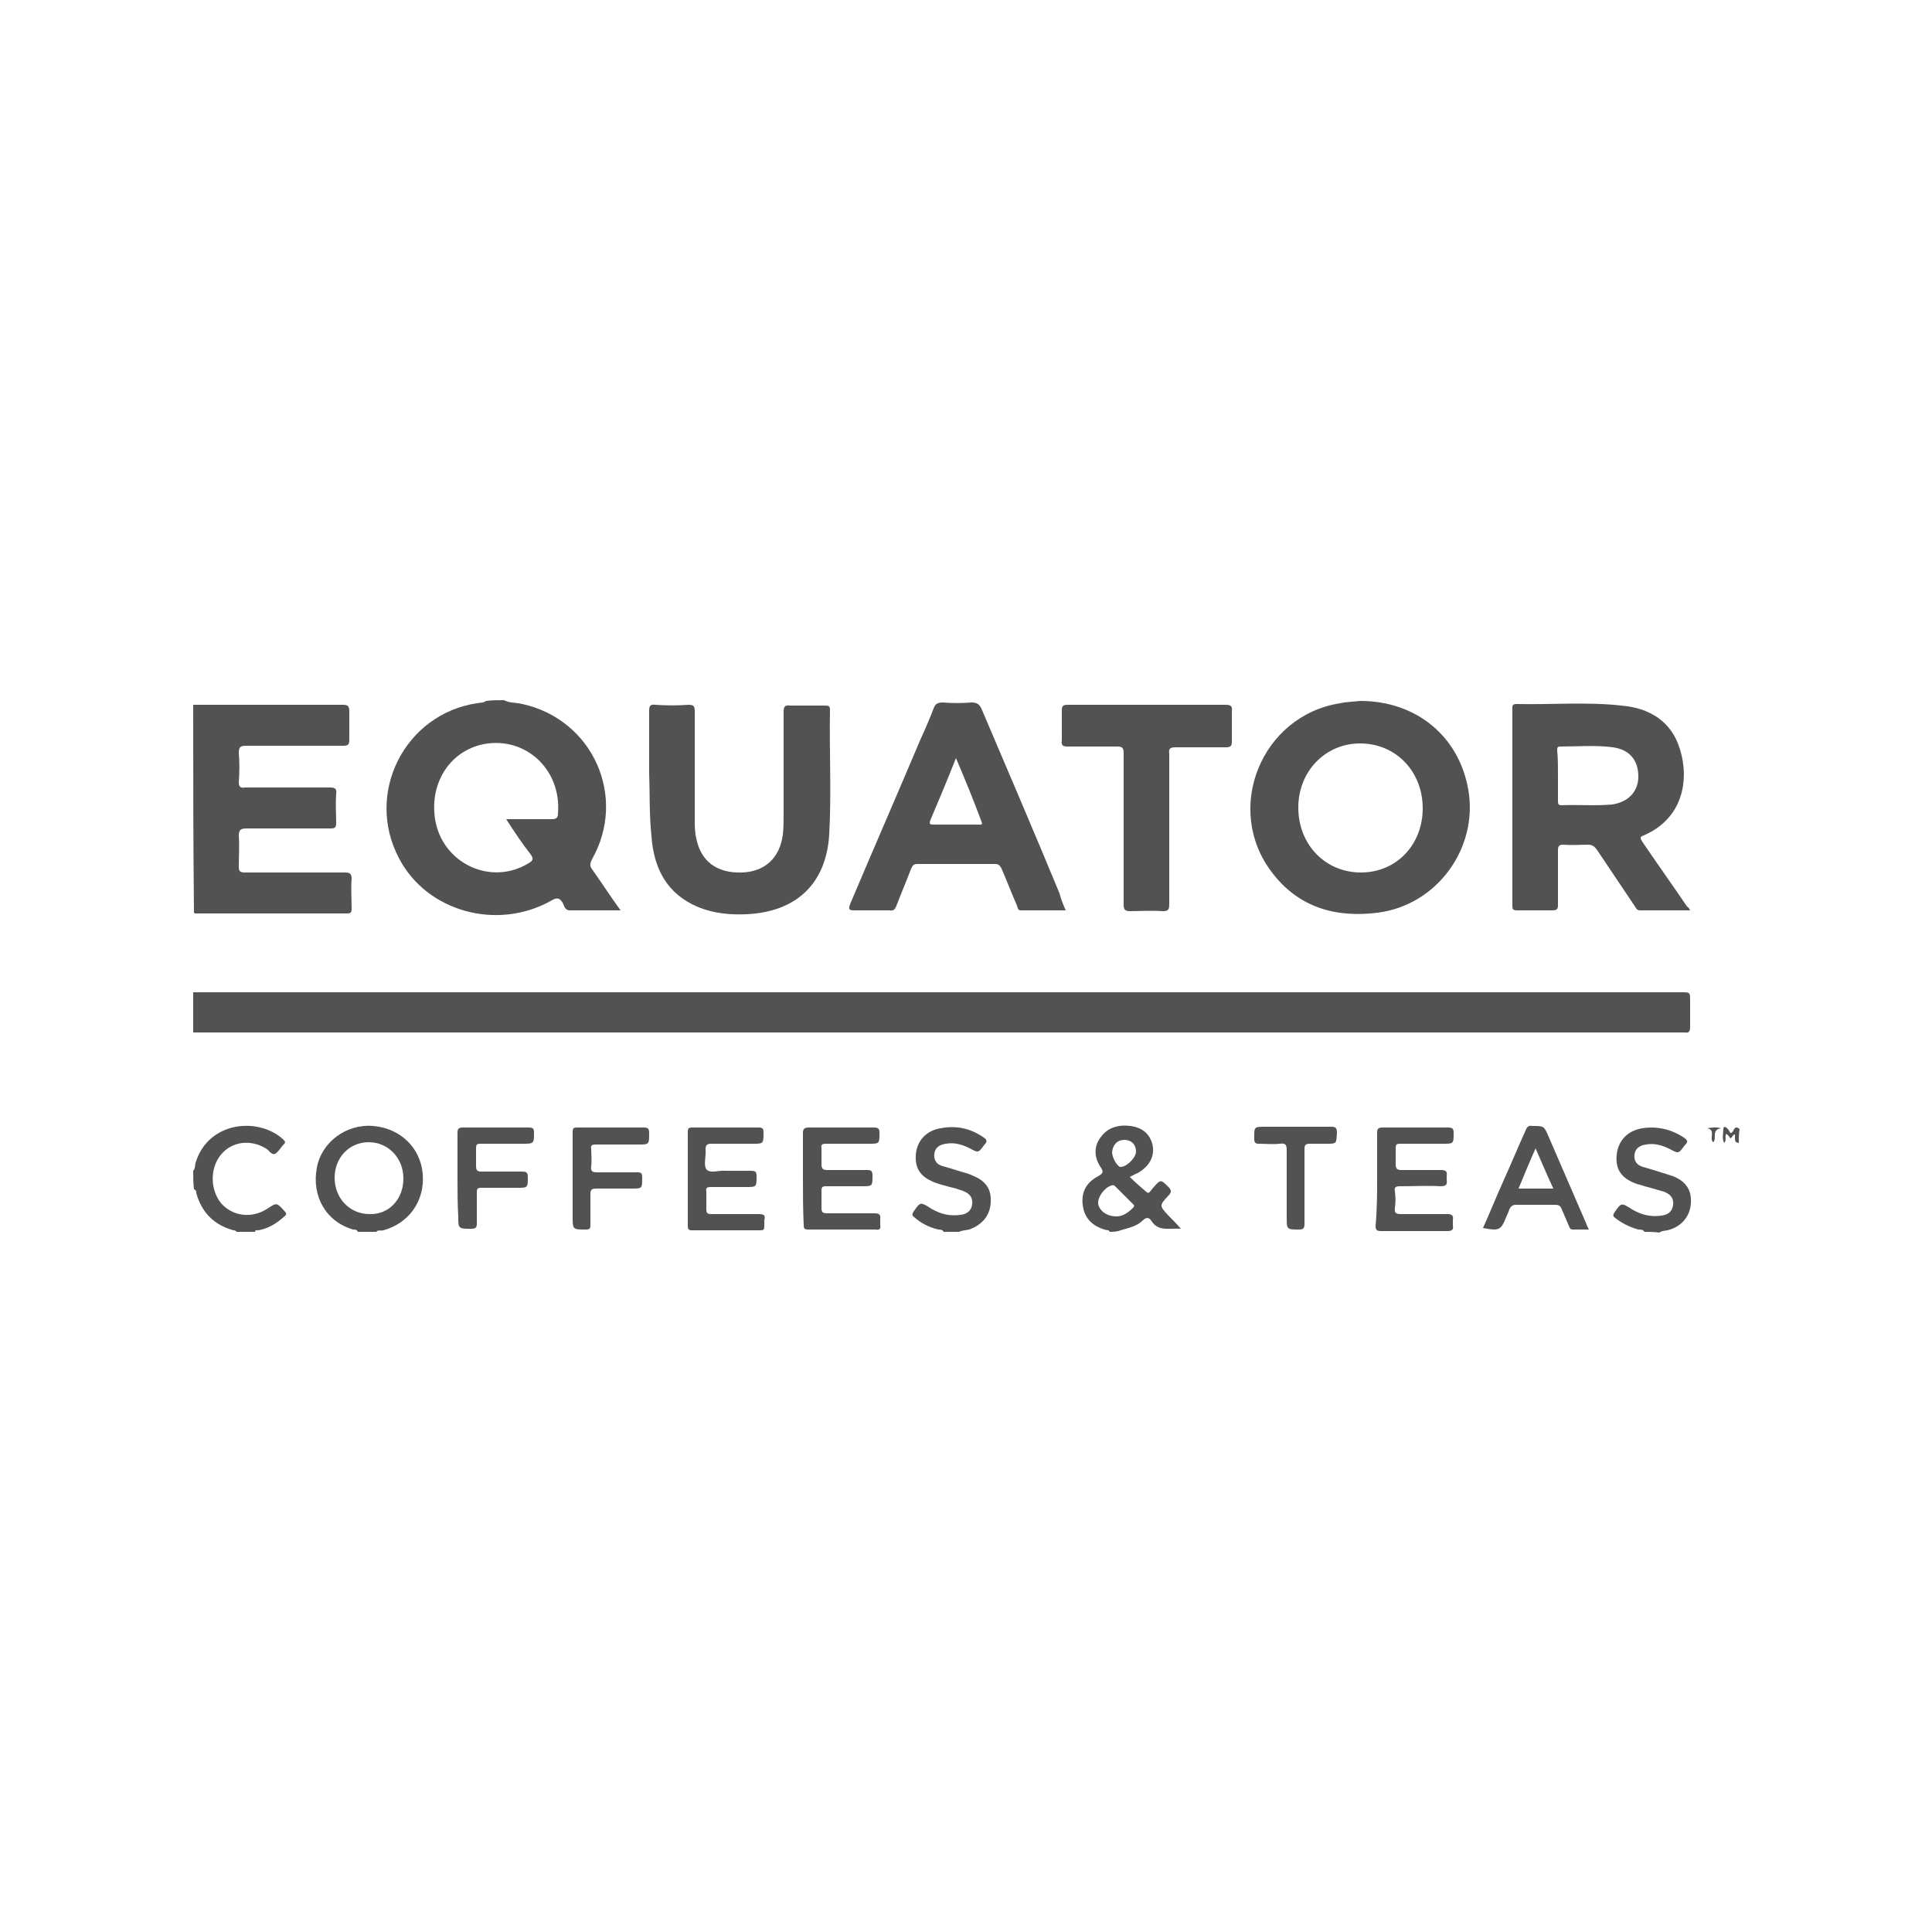
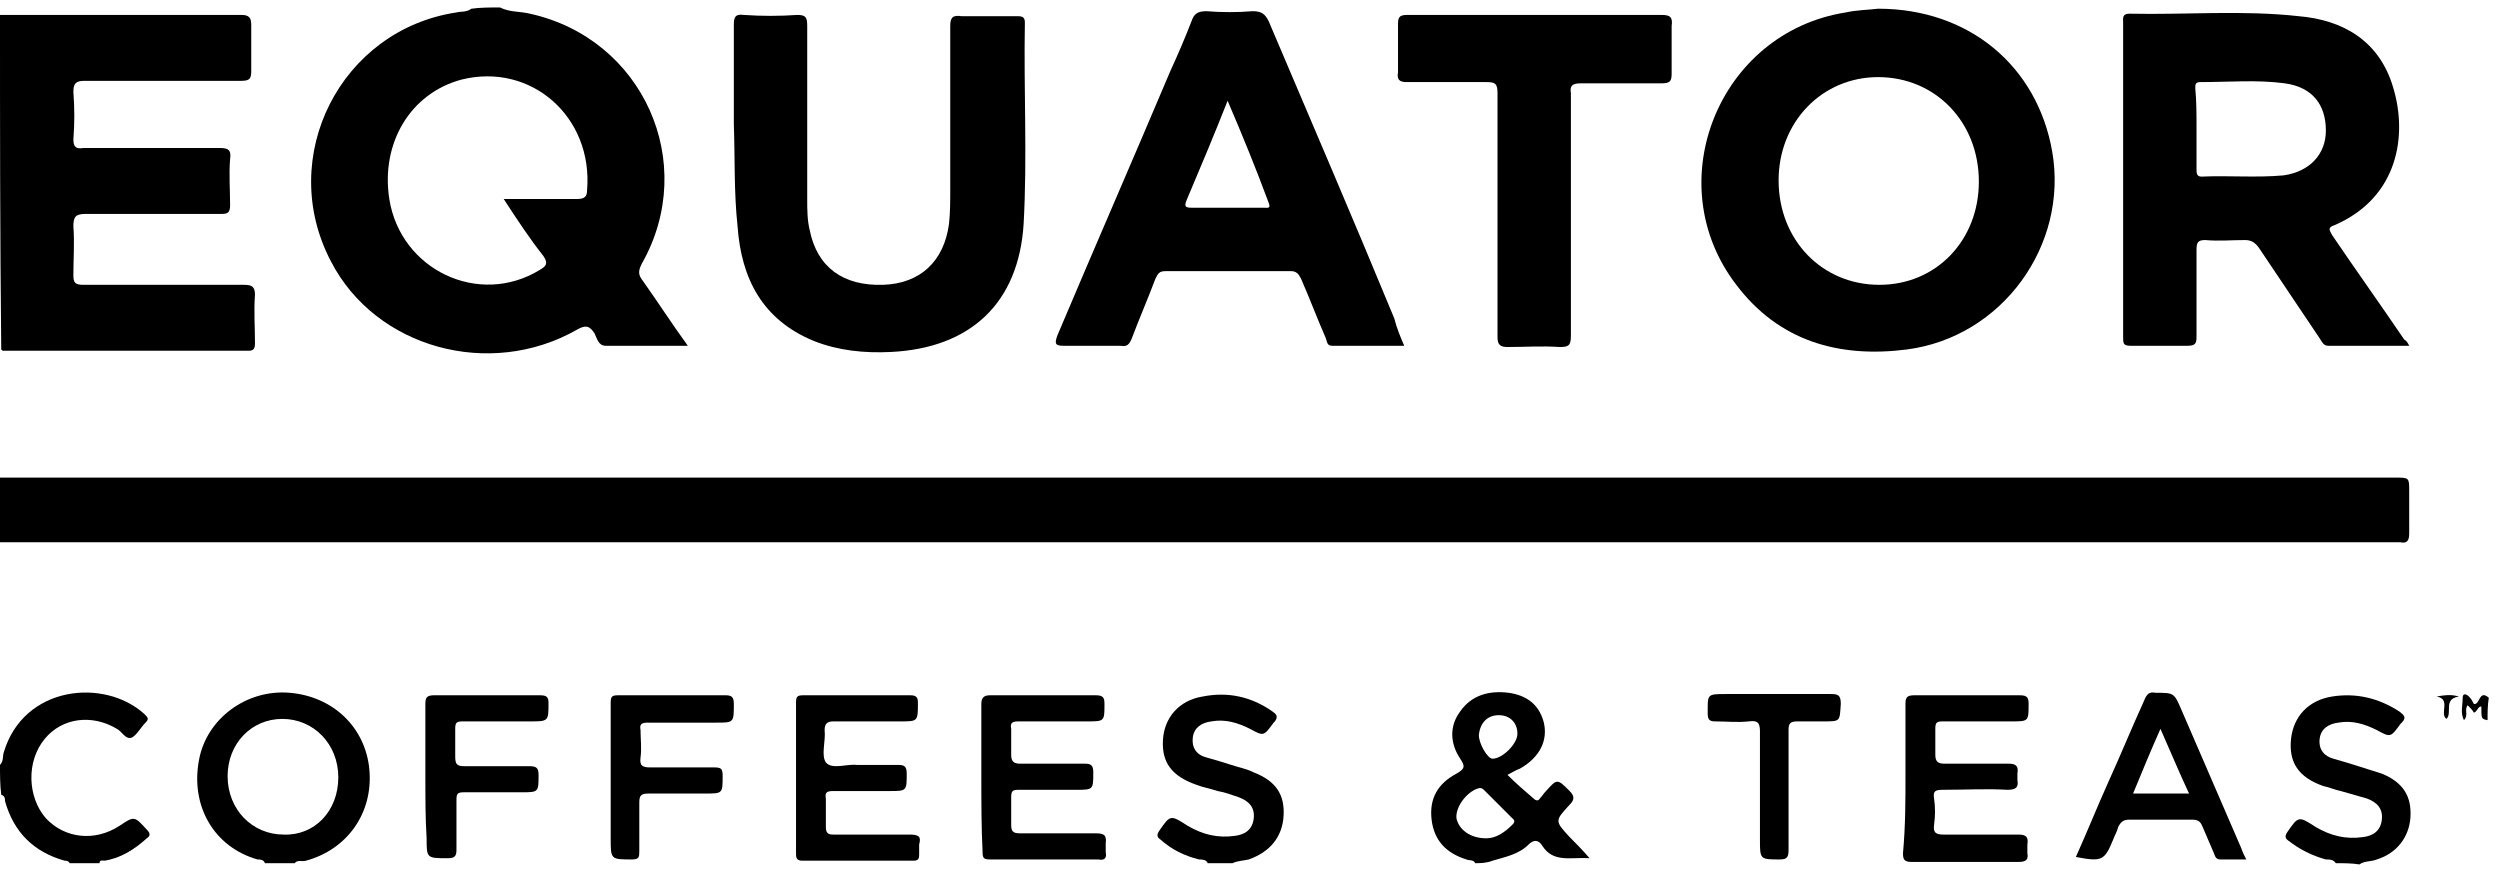
- <svg xmlns="http://www.w3.org/2000/svg" version="1.1" id="Layer_1" x="0px" y="0px" viewBox="0 0 250 250" style="enable-background:new 0 0 250 250;" xml:space="preserve">
-   <style type="text/css">
- 	.st0{fill:#525252;}
- </style>
-   <g id="_x39_qX0Qc.tif">
-     <g>
-       <path class="st0" d="M25,128.4c0.3,0,0.7,0,1,0c63.9,0,127.8,0,191.6,0c1.1,0,1.1,0,1.1,1.1s0,2.3,0,3.4c0,0.6-0.2,0.8-0.7,0.7    c-0.1,0-0.3,0-0.4,0c-63.9,0-127.8,0-191.6,0c-0.3,0-0.7,0-1,0C25,132,25,130.2,25,128.4z" />
-       <path class="st0" d="M65.2,90.6c0.8,0.4,1.6,0.3,2.4,0.5c9.1,2,13.6,12,9,20.1c-0.3,0.6-0.3,0.9,0.1,1.4c1.2,1.7,2.3,3.4,3.6,5.2    c-2.3,0-4.5,0-6.6,0c-0.6,0-0.7-0.6-0.9-1c-0.4-0.6-0.7-0.7-1.4-0.3c-7,4-16.2,1.5-19.8-5.5c-4.4-8.4,0.8-18.6,10.1-20    c0.4-0.1,0.8,0,1.2-0.3C63.6,90.6,64.4,90.6,65.2,90.6z M65.5,106c2,0,4,0,5.9,0c0.6,0,0.8-0.2,0.8-0.7c0.5-5.9-4.5-10.3-10.1-8.9    c-4.1,1.1-6.5,5.1-5.8,9.6c0.9,5.7,7.2,8.7,12.1,5.7c0.5-0.3,0.7-0.5,0.3-1.1C67.6,109.2,66.6,107.7,65.5,106z" />
-       <path class="st0" d="M25,91.2c3.9,0,7.7,0,11.6,0c2.6,0,5.2,0,7.8,0c0.6,0,0.8,0.2,0.8,0.8c0,1.2,0,2.5,0,3.7    c0,0.6-0.1,0.8-0.8,0.8c-4.2,0-8.4,0-12.6,0c-0.7,0-0.9,0.2-0.9,0.9c0.1,1.3,0.1,2.5,0,3.8c0,0.6,0.2,0.8,0.8,0.7    c3.7,0,7.3,0,11,0c0.7,0,0.9,0.2,0.8,0.9c-0.1,1.2,0,2.5,0,3.7c0,0.6-0.2,0.7-0.7,0.7c-3.6,0-7.3,0-10.9,0c-0.8,0-1,0.2-1,1    c0.1,1.3,0,2.6,0,3.9c0,0.6,0.1,0.8,0.8,0.8c4.3,0,8.6,0,12.9,0c0.6,0,0.9,0.1,0.9,0.8c-0.1,1.3,0,2.6,0,3.9    c0,0.4-0.1,0.6-0.5,0.6c-6.6,0-13.1,0-19.7,0c-0.1,0-0.1,0-0.2-0.1C25,108.9,25,100,25,91.2z" />
-       <path class="st0" d="M46.3,159.4c-0.1-0.3-0.4-0.3-0.6-0.3c-3.5-1-5.4-4.3-4.7-8c0.6-3.3,3.8-5.7,7.3-5.4s6.1,2.8,6.4,6.2    c0.3,3.5-1.8,6.4-5.1,7.3c-0.3,0.1-0.7-0.1-0.9,0.2C47.8,159.4,47.1,159.4,46.3,159.4z M52.2,152.5c0-2.7-2-4.7-4.5-4.7    s-4.4,2-4.4,4.6c0,2.7,2,4.7,4.5,4.7C50.3,157.2,52.2,155.2,52.2,152.5z" />
-       <path class="st0" d="M143.6,159.4c-0.1-0.3-0.5-0.2-0.7-0.3c-1.6-0.5-2.6-1.5-2.8-3.2s0.5-2.9,2-3.7c0.7-0.4,0.7-0.6,0.3-1.2    c-0.8-1.2-0.9-2.6,0-3.8c0.9-1.3,2.3-1.7,3.9-1.5c1.4,0.2,2.4,0.9,2.8,2.3c0.4,1.5-0.3,2.9-1.9,3.8c-0.3,0.1-0.6,0.3-1,0.5    c0.7,0.7,1.4,1.3,2.1,1.9c0.2,0.2,0.4,0.2,0.5,0c0.2-0.2,0.3-0.4,0.5-0.6c0.9-1,0.9-1,1.9,0c0.4,0.4,0.4,0.7,0,1.1    c-1.2,1.3-1.2,1.3,0,2.6c0.5,0.5,1,1,1.6,1.7c-1.5-0.1-2.9,0.4-3.8-1c-0.3-0.5-0.7-0.5-1.1-0.1c-0.8,0.8-1.9,1-2.9,1.3    C144.5,159.4,144,159.4,143.6,159.4z M144.5,157.4c0.8,0,1.5-0.5,2.1-1.1c0.3-0.3,0.1-0.4-0.1-0.6c-0.7-0.7-1.4-1.4-2.1-2.1    c-0.2-0.2-0.3-0.3-0.6-0.2c-0.9,0.3-1.8,1.5-1.7,2.4C142.3,156.7,143.2,157.4,144.5,157.4z M147,149c0-0.9-0.6-1.5-1.5-1.5    s-1.5,0.6-1.6,1.6c0,0.7,0.7,1.9,1.1,1.9C145.8,151,147,149.8,147,149z" />
-       <path class="st0" d="M122.1,159.4c-0.1-0.3-0.5-0.3-0.7-0.3c-1.2-0.3-2.2-0.8-3.1-1.6c-0.3-0.2-0.3-0.4-0.1-0.7    c0.9-1.3,0.9-1.3,2.3-0.4c1.2,0.7,2.4,1,3.8,0.8c0.8-0.1,1.4-0.5,1.5-1.4s-0.4-1.4-1.2-1.7c-0.6-0.2-1.1-0.4-1.7-0.5    c-0.6-0.2-1.2-0.3-1.7-0.5c-2-0.7-2.8-1.8-2.7-3.6c0.1-1.8,1.3-3.2,3.2-3.5c2-0.4,3.9,0,5.6,1.2c0.3,0.2,0.5,0.4,0.2,0.8l-0.1,0.1    c-0.8,1.1-0.8,1.1-1.9,0.5c-1-0.5-2-0.8-3.1-0.6c-0.8,0.1-1.4,0.5-1.5,1.3s0.3,1.4,1.1,1.6c0.7,0.2,1.4,0.4,2,0.6    c0.6,0.2,1.2,0.3,1.8,0.6c1.8,0.7,2.5,1.8,2.4,3.5s-1.1,2.9-2.8,3.5c-0.4,0.1-0.9,0.1-1.3,0.3    C123.3,159.4,122.7,159.4,122.1,159.4z" />
-       <path class="st0" d="M212.8,159.4c-0.2-0.3-0.5-0.3-0.8-0.3c-1.1-0.3-2.1-0.8-3-1.5c-0.3-0.2-0.3-0.4-0.1-0.7    c0.9-1.3,0.9-1.3,2.3-0.4c1.2,0.7,2.4,1,3.8,0.8c0.8-0.1,1.4-0.5,1.5-1.4s-0.4-1.4-1.2-1.7c-0.7-0.2-1.4-0.4-2.1-0.6    c-0.5-0.1-0.9-0.3-1.4-0.4c-2-0.7-2.8-1.9-2.6-3.8c0.2-1.8,1.4-3.1,3.3-3.4c1.9-0.3,3.7,0.1,5.4,1.2c0.4,0.3,0.6,0.5,0.2,0.9    c0,0,0,0-0.1,0.1c-0.8,1.1-0.8,1.1-1.9,0.5c-1-0.5-2-0.8-3.1-0.6c-0.8,0.1-1.4,0.5-1.5,1.3c-0.1,0.9,0.4,1.4,1.1,1.6    c0.7,0.2,1.4,0.4,2,0.6c0.6,0.2,1.3,0.4,1.9,0.6c1.7,0.7,2.4,1.8,2.3,3.5c-0.1,1.6-1.1,2.9-2.7,3.4c-0.5,0.2-1,0.1-1.4,0.4    C214.1,159.4,213.4,159.4,212.8,159.4z" />
-       <path class="st0" d="M25,151.5c0.3-0.3,0.2-0.7,0.3-1c1.6-5.4,8.1-6,11.3-3.1c0.3,0.3,0.4,0.4,0.1,0.7c-0.4,0.4-0.7,1-1.1,1.2    c-0.5,0.2-0.8-0.5-1.2-0.7c-2-1.2-4.4-0.9-5.8,0.8c-1.5,1.8-1.4,4.7,0.1,6.4c1.5,1.6,3.9,1.9,5.9,0.6c1.2-0.8,1.2-0.8,2.2,0.3    c0.3,0.3,0.3,0.5,0,0.7c-1,0.9-2.1,1.6-3.4,1.8c-0.1,0-0.4-0.1-0.4,0.2c-0.8,0-1.6,0-2.4,0c-0.1-0.2-0.3-0.2-0.4-0.2    c-2.5-0.7-4.1-2.3-4.8-4.8c0-0.2,0-0.4-0.3-0.5C25,153.1,25,152.3,25,151.5z" />
-       <path class="st0" d="M225,147.9c-0.5-0.1-0.5-0.1-0.5-1.1c-0.3,0-0.3,0.4-0.6,0.5c-0.1-0.2-0.3-0.4-0.5-0.6    c-0.3,0.4,0.1,0.8-0.3,1.2c-0.3-0.6-0.1-1.2-0.1-1.8c0-0.4,0.3-0.3,0.5-0.1s0.3,0.4,0.4,0.6c0.5,0.1,0.4-1.2,1.2-0.5    C225,146.7,225,147.3,225,147.9z" />
-       <path class="st0" d="M176,90.7c7.3,0,12.8,4.6,14,11.5c1.3,7.5-4,14.9-11.7,15.9c-5.5,0.7-10.3-0.7-13.7-5.2    c-6.3-8.2-1.4-20.3,8.8-21.9C174.3,90.8,175.2,90.8,176,90.7z M184.1,104.6c0-4.8-3.5-8.4-8.1-8.4c-4.5,0-8,3.6-8,8.3    c0,4.8,3.5,8.4,8.1,8.4C180.7,112.9,184.1,109.3,184.1,104.6z" />
-       <path class="st0" d="M218.7,117.8c-2.3,0-4.4,0-6.5,0c-0.4,0-0.5-0.3-0.7-0.6c-1.6-2.4-3.3-4.9-4.9-7.3c-0.3-0.4-0.6-0.6-1.1-0.6    c-1.1,0-2.1,0.1-3.2,0c-0.6,0-0.7,0.2-0.7,0.8c0,2.3,0,4.7,0,7c0,0.5-0.1,0.7-0.7,0.7c-1.5,0-3,0-4.6,0c-0.6,0-0.6-0.2-0.6-0.7    c0-8.4,0-16.9,0-25.3c0-0.3-0.1-0.7,0.5-0.7c4.5,0.1,9.1-0.3,13.6,0.2c3.6,0.3,6.5,2,7.6,5.7c1.2,3.9,0.4,8.9-4.7,11.1    c-0.6,0.2-0.4,0.4-0.2,0.8c1.9,2.8,3.9,5.6,5.8,8.4C218.5,117.4,218.6,117.6,218.7,117.8z M201.6,100.3c0,1.1,0,2.2,0,3.3    c0,0.3,0,0.6,0.4,0.6c2.2-0.1,4.4,0.1,6.6-0.1c2.1-0.3,3.4-1.7,3.4-3.6c0-2.1-1.1-3.5-3.3-3.8s-4.5-0.1-6.8-0.1    c-0.4,0-0.4,0.2-0.4,0.5C201.6,98.1,201.6,99.2,201.6,100.3z" />
-       <path class="st0" d="M84,100c0-2.7,0-5.3,0-8c0-0.6,0.1-0.9,0.8-0.8c1.4,0.1,2.9,0.1,4.3,0c0.7,0,0.8,0.2,0.8,0.9    c0,4.6,0,9.3,0,13.9c0,0.8,0,1.7,0.2,2.5c0.6,3,2.7,4.5,5.9,4.4c3-0.1,4.9-1.9,5.3-4.9c0.1-0.9,0.1-1.9,0.1-2.8    c0-4.4,0-8.8,0-13.1c0-0.7,0.2-0.9,0.9-0.8c1.5,0,2.9,0,4.4,0c0.4,0,0.7,0,0.7,0.5c-0.1,5.4,0.2,10.8-0.1,16.2    c-0.4,6.4-4.3,10-10.7,10.3c-2.1,0.1-4.2-0.1-6.2-0.9c-4.1-1.7-5.8-5-6.1-9.2C84,105.4,84.1,102.7,84,100    C84.1,100,84.1,100,84,100z" />
-       <path class="st0" d="M137.9,117.8c-2,0-3.9,0-5.8,0c-0.4,0-0.4-0.3-0.5-0.6c-0.7-1.6-1.3-3.2-2-4.8c-0.2-0.4-0.4-0.6-0.8-0.6    c-3.4,0-6.8,0-10.1,0c-0.5,0-0.6,0.2-0.8,0.6c-0.6,1.6-1.3,3.2-1.9,4.8c-0.2,0.5-0.4,0.7-0.9,0.6c-1.5,0-3,0-4.6,0    c-0.7,0-0.7-0.2-0.5-0.8c3-7.1,6.1-14.2,9.1-21.3c0.6-1.3,1.2-2.7,1.7-4c0.2-0.6,0.5-0.8,1.2-0.8c1.2,0.1,2.5,0.1,3.7,0    c0.7,0,1,0.2,1.3,0.8c3.4,8,6.8,15.9,10.1,23.9C137.3,116.4,137.6,117.1,137.9,117.8z M123.7,98.1c-1.1,2.8-2.2,5.4-3.3,8    c-0.2,0.5-0.1,0.6,0.4,0.6c1.9,0,3.9,0,5.8,0c0.3,0,0.6,0.1,0.4-0.4C126,103.6,124.9,100.9,123.7,98.1z" />
-       <path class="st0" d="M148.4,91.2c3.4,0,6.8,0,10.2,0c0.7,0,0.9,0.2,0.8,0.9c0,1.3,0,2.5,0,3.8c0,0.6-0.1,0.8-0.8,0.8    c-2.2,0-4.4,0-6.5,0c-0.7,0-0.9,0.2-0.8,0.8c0,6.5,0,13,0,19.5c0,0.8-0.2,0.9-0.9,0.9c-1.4-0.1-2.8,0-4.2,0    c-0.6,0-0.8-0.2-0.8-0.8c0-6.5,0-13.1,0-19.6c0-0.8-0.2-0.9-0.9-0.9c-2.1,0-4.3,0-6.4,0c-0.6,0-0.8-0.2-0.7-0.8c0-1.3,0-2.6,0-3.9    c0-0.6,0.2-0.7,0.8-0.7C141.6,91.2,145,91.2,148.4,91.2z" />
-       <path class="st0" d="M178.2,152.4c0-1.9,0-3.9,0-5.8c0-0.5,0.1-0.7,0.7-0.7c2.8,0,5.7,0,8.5,0c0.6,0,0.7,0.2,0.7,0.7    c0,1.4,0,1.4-1.4,1.4c-1.8,0-3.7,0-5.5,0c-0.5,0-0.6,0.1-0.6,0.6c0,0.7,0,1.4,0,2.1c0,0.5,0.2,0.7,0.7,0.7c1.7,0,3.5,0,5.2,0    c0.6,0,0.8,0.2,0.7,0.8c0,0.2,0,0.3,0,0.5c0.1,0.6-0.1,0.8-0.8,0.8c-1.7-0.1-3.4,0-5.2,0c-0.6,0-0.8,0.1-0.7,0.7    c0.1,0.7,0.1,1.4,0,2.1c-0.1,0.7,0.2,0.8,0.8,0.8c2,0,4,0,6,0c0.6,0,0.8,0.2,0.7,0.8c0,0.2,0,0.5,0,0.7c0.1,0.5-0.1,0.7-0.7,0.7    c-2.9,0-5.7,0-8.6,0c-0.6,0-0.7-0.2-0.7-0.7C178.2,156.4,178.2,154.4,178.2,152.4z" />
-       <path class="st0" d="M89,152.4c0-2,0-3.9,0-5.9c0-0.5,0.1-0.6,0.6-0.6c2.9,0,5.7,0,8.6,0c0.5,0,0.6,0.2,0.6,0.6    c0,1.5,0,1.5-1.4,1.5c-1.8,0-3.6,0-5.4,0c-0.5,0-0.7,0.2-0.7,0.7c0.1,0.9-0.3,2,0.1,2.6c0.5,0.6,1.7,0.1,2.5,0.2    c1.1,0,2.2,0,3.3,0c0.5,0,0.7,0.1,0.7,0.7c0,1.4,0,1.4-1.4,1.4c-1.5,0-3,0-4.5,0c-0.5,0-0.7,0.1-0.6,0.6c0,0.8,0,1.5,0,2.3    c0,0.5,0.2,0.6,0.6,0.6c2,0,4.1,0,6.1,0c0.7,0,1,0.1,0.8,0.8c0,0.3,0,0.5,0,0.8c0,0.4-0.1,0.5-0.5,0.5c-3,0-6,0-8.9,0    c-0.5,0-0.5-0.3-0.5-0.6C89,156.5,89,154.5,89,152.4z" />
-       <path class="st0" d="M103.9,152.5c0-2,0-4,0-5.9c0-0.5,0.2-0.7,0.7-0.7c2.8,0,5.7,0,8.5,0c0.6,0,0.7,0.2,0.7,0.7    c0,1.4,0,1.4-1.4,1.4c-1.8,0-3.7,0-5.5,0c-0.5,0-0.7,0.1-0.6,0.6c0,0.7,0,1.4,0,2.1c0,0.5,0.2,0.7,0.7,0.7c1.7,0,3.5,0,5.2,0    c0.5,0,0.7,0.1,0.7,0.7c0,1.4,0,1.4-1.4,1.4c-1.5,0-3.1,0-4.6,0c-0.5,0-0.6,0.1-0.6,0.6c0,0.7,0,1.5,0,2.2c0,0.5,0.1,0.7,0.7,0.7    c2,0,4.1,0,6.1,0c0.6,0,0.9,0.1,0.8,0.8c0,0.2,0,0.5,0,0.7c0.1,0.5-0.1,0.7-0.6,0.6c-2.9,0-5.8,0-8.7,0c-0.5,0-0.6-0.1-0.6-0.6    C103.9,156.5,103.9,154.5,103.9,152.5z" />
-       <path class="st0" d="M205.6,159.1c-0.8,0-1.4,0-2.1,0c-0.3,0-0.4-0.2-0.5-0.5c-0.3-0.7-0.6-1.4-0.9-2.1c-0.2-0.5-0.4-0.6-0.9-0.6    c-1.7,0-3.3,0-5,0c-0.5,0-0.7,0.2-0.9,0.6c-0.1,0.4-0.3,0.7-0.4,1c-0.7,1.7-0.9,1.8-3,1.4c0.9-2,1.7-4,2.6-6    c1-2.2,1.9-4.4,2.9-6.6c0.2-0.5,0.4-0.7,0.9-0.6c1.5,0,1.5,0,2.1,1.4c1.6,3.7,3.2,7.4,4.8,11.1    C205.3,158.5,205.4,158.7,205.6,159.1z M198.7,148.6c-0.8,1.8-1.5,3.5-2.2,5.2c1.5,0,3,0,4.5,0    C200.2,152.1,199.5,150.4,198.7,148.6z" />
-       <path class="st0" d="M59.2,152.5c0-2,0-4,0-5.9c0-0.5,0.1-0.7,0.7-0.7c2.8,0,5.7,0,8.5,0c0.5,0,0.7,0.1,0.7,0.6    c0,1.5,0,1.5-1.5,1.5c-1.8,0-3.6,0-5.4,0c-0.5,0-0.6,0.1-0.6,0.6c0,0.7,0,1.5,0,2.2c0,0.6,0.1,0.8,0.7,0.8c1.7,0,3.4,0,5.2,0    c0.6,0,0.8,0.1,0.8,0.7c0,1.4,0,1.4-1.4,1.4c-1.5,0-3.1,0-4.6,0c-0.5,0-0.6,0.1-0.6,0.6c0,1.3,0,2.7,0,4c0,0.5-0.1,0.7-0.7,0.7    c-1.7,0-1.7,0-1.7-1.6C59.2,155.8,59.2,154.2,59.2,152.5z" />
-       <path class="st0" d="M74.1,152.5c0-2,0-4,0-6c0-0.5,0.1-0.6,0.6-0.6c2.9,0,5.7,0,8.6,0c0.5,0,0.7,0.1,0.7,0.7c0,1.5,0,1.5-1.4,1.5    c-1.8,0-3.7,0-5.5,0c-0.5,0-0.7,0.1-0.6,0.6c0,0.7,0.1,1.5,0,2.2s0.2,0.8,0.8,0.8c1.7,0,3.4,0,5.1,0c0.6,0,0.7,0.1,0.7,0.7    c0,1.4,0,1.4-1.4,1.4c-1.5,0-3,0-4.5,0c-0.6,0-0.8,0.1-0.8,0.7c0,1.3,0,2.6,0,3.9c0,0.5,0,0.7-0.6,0.7c-1.7,0-1.7,0-1.7-1.7    C74.1,155.8,74.1,154.2,74.1,152.5z" />
-       <path class="st0" d="M168.8,153.5c0,1.6,0,3.2,0,4.8c0,0.6-0.1,0.8-0.7,0.8c-1.6,0-1.6,0-1.6-1.6c0-2.9,0-5.8,0-8.7    c0-0.7-0.2-0.9-0.9-0.8c-0.9,0.1-1.8,0-2.7,0c-0.4,0-0.6-0.1-0.6-0.6c0-1.6-0.1-1.6,1.5-1.6c2.8,0,5.6,0,8.4,0    c0.6,0,0.8,0.1,0.8,0.8c-0.1,1.4,0,1.4-1.4,1.4c-0.7,0-1.4,0-2.1,0c-0.6,0-0.7,0.2-0.7,0.7C168.8,150.3,168.8,151.9,168.8,153.5z" />
-       <path class="st0" d="M220.9,146c0.6-0.1,1.1-0.2,1.8,0c-1.3,0.2-0.5,1.3-1,1.8C221.1,147.4,222.1,146.2,220.9,146z" />
-     </g>
-   </g>
+ <svg xmlns="http://www.w3.org/2000/svg" viewBox="0 0 201 70" version="1.1">
+   <path d="M0,38.4 C0.3,38.4 0.7,38.4 1,38.4 C64.9,38.4 128.8,38.4 192.6,38.4 C193.7,38.4 193.7,38.4 193.7,39.5 C193.7,40.6 193.7,41.8 193.7,42.9 C193.7,43.5 193.5,43.7 193,43.6 C192.9,43.6 192.7,43.6 192.6,43.6 C128.7,43.6 64.8,43.6 1,43.6 C0.7,43.6 0.3,43.6 0,43.6 C0,42 0,40.2 0,38.4 Z" id="Path" />
+   <path d="M40.2,0.6 C41,1 41.8,0.9 42.6,1.1 C51.7,3.1 56.2,13.1 51.6,21.2 C51.3,21.8 51.3,22.1 51.7,22.6 C52.9,24.3 54,26 55.3,27.8 C53,27.8 50.8,27.8 48.7,27.8 C48.1,27.8 48,27.2 47.8,26.8 C47.4,26.2 47.1,26.1 46.4,26.5 C39.4,30.5 30.2,28 26.6,21 C22.2,12.6 27.4,2.4 36.7,1 C37.1,0.9 37.5,1 37.9,0.7 C38.6,0.6 39.4,0.6 40.2,0.6 Z M40.5,16 C42.5,16 44.5,16 46.4,16 C47,16 47.2,15.8 47.2,15.3 C47.7,9.4 42.7,5 37.1,6.4 C33,7.5 30.6,11.5 31.3,16 C32.2,21.7 38.5,24.7 43.4,21.7 C43.9,21.4 44.1,21.2 43.7,20.6 C42.6,19.2 41.6,17.7 40.5,16 Z" id="Shape" />
+   <path d="M0,1.2 C3.9,1.2 7.7,1.2 11.6,1.2 C14.2,1.2 16.8,1.2 19.4,1.2 C20,1.2 20.2,1.4 20.2,2 C20.2,3.2 20.2,4.5 20.2,5.7 C20.2,6.3 20.1,6.5 19.4,6.5 C15.2,6.5 11,6.5 6.8,6.5 C6.1,6.5 5.9,6.7 5.9,7.4 C6,8.7 6,9.9 5.9,11.2 C5.9,11.8 6.1,12 6.7,11.9 C10.4,11.9 14,11.9 17.7,11.9 C18.4,11.9 18.6,12.1 18.5,12.8 C18.4,14 18.5,15.3 18.5,16.5 C18.5,17.1 18.3,17.2 17.8,17.2 C14.2,17.2 10.5,17.2 6.9,17.2 C6.1,17.2 5.9,17.4 5.9,18.2 C6,19.5 5.9,20.8 5.9,22.1 C5.9,22.7 6,22.9 6.7,22.9 C11,22.9 15.3,22.9 19.6,22.9 C20.2,22.9 20.5,23 20.5,23.7 C20.4,25 20.5,26.3 20.5,27.6 C20.5,28 20.4,28.2 20,28.2 C13.4,28.2 6.9,28.2 0.3,28.2 C0.2,28.2 0.2,28.2 0.1,28.1 C0,18.9 0,10 0,1.2 Z" id="Path" />
+   <path d="M21.3,69.4 C21.2,69.1 20.9,69.1 20.7,69.1 C17.2,68.1 15.3,64.8 16,61.1 C16.6,57.8 19.8,55.4 23.3,55.7 C26.8,56 29.4,58.5 29.7,61.9 C30,65.4 27.9,68.3 24.6,69.2 C24.3,69.3 23.9,69.1 23.7,69.4 C22.8,69.4 22.1,69.4 21.3,69.4 Z M27.2,62.5 C27.2,59.8 25.2,57.8 22.7,57.8 C20.2,57.8 18.3,59.8 18.3,62.4 C18.3,65.1 20.3,67.1 22.8,67.1 C25.3,67.2 27.2,65.2 27.2,62.5 Z" id="Shape" />
+   <path d="M118.6,69.4 C118.5,69.1 118.1,69.2 117.9,69.1 C116.3,68.6 115.3,67.6 115.1,65.9 C114.9,64.2 115.6,63 117.1,62.2 C117.8,61.8 117.8,61.6 117.4,61 C116.6,59.8 116.5,58.4 117.4,57.2 C118.3,55.9 119.7,55.5 121.3,55.7 C122.7,55.9 123.7,56.6 124.1,58 C124.5,59.5 123.8,60.9 122.2,61.8 C121.9,61.9 121.6,62.1 121.2,62.3 C121.9,63 122.6,63.6 123.3,64.2 C123.5,64.4 123.7,64.4 123.8,64.2 C124,64 124.1,63.8 124.3,63.6 C125.2,62.6 125.2,62.6 126.2,63.6 C126.6,64 126.6,64.3 126.2,64.7 C125,66 125,66 126.2,67.3 C126.7,67.8 127.2,68.3 127.8,69 C126.3,68.9 124.9,69.4 124,68 C123.7,67.5 123.3,67.5 122.9,67.9 C122.1,68.7 121,68.9 120,69.2 C119.5,69.4 119,69.4 118.6,69.4 Z M119.5,67.4 C120.3,67.4 121,66.9 121.6,66.3 C121.9,66 121.7,65.9 121.5,65.7 C120.8,65 120.1,64.3 119.4,63.6 C119.2,63.4 119.1,63.3 118.8,63.4 C117.9,63.7 117,64.9 117.1,65.8 C117.3,66.7 118.2,67.4 119.5,67.4 Z M122,59 C122,58.1 121.4,57.5 120.5,57.5 C119.6,57.5 119,58.1 118.9,59.1 C118.9,59.8 119.6,61 120,61 C120.8,61 122,59.8 122,59 Z" id="Shape" />
+   <path d="M97.1,69.4 C97,69.1 96.6,69.1 96.4,69.1 C95.2,68.8 94.2,68.3 93.3,67.5 C93,67.3 93,67.1 93.2,66.8 C94.1,65.5 94.1,65.5 95.5,66.4 C96.7,67.1 97.9,67.4 99.3,67.2 C100.1,67.1 100.7,66.7 100.8,65.8 C100.9,64.9 100.4,64.4 99.6,64.1 C99,63.9 98.5,63.7 97.9,63.6 C97.3,63.4 96.7,63.3 96.2,63.1 C94.2,62.4 93.4,61.3 93.5,59.5 C93.6,57.7 94.8,56.3 96.7,56 C98.7,55.6 100.6,56 102.3,57.2 C102.6,57.4 102.8,57.6 102.5,58 L102.4,58.1 C101.6,59.2 101.6,59.2 100.5,58.6 C99.5,58.1 98.5,57.8 97.4,58 C96.6,58.1 96,58.5 95.9,59.3 C95.8,60.1 96.2,60.7 97,60.9 C97.7,61.1 98.4,61.3 99,61.5 C99.6,61.7 100.2,61.8 100.8,62.1 C102.6,62.8 103.3,63.9 103.2,65.6 C103.1,67.3 102.1,68.5 100.4,69.1 C100,69.2 99.5,69.2 99.1,69.4 C98.3,69.4 97.7,69.4 97.1,69.4 Z" id="Path" />
+   <path d="M187.8,69.4 C187.6,69.1 187.3,69.1 187,69.1 C185.9,68.8 184.9,68.3 184,67.6 C183.7,67.4 183.7,67.2 183.9,66.9 C184.8,65.6 184.8,65.6 186.2,66.5 C187.4,67.2 188.6,67.5 190,67.3 C190.8,67.2 191.4,66.8 191.5,65.9 C191.6,65 191.1,64.5 190.3,64.2 C189.6,64 188.9,63.8 188.2,63.6 C187.7,63.5 187.3,63.3 186.8,63.2 C184.8,62.5 184,61.3 184.2,59.4 C184.4,57.6 185.6,56.3 187.5,56 C189.4,55.7 191.2,56.1 192.9,57.2 C193.3,57.5 193.5,57.7 193.1,58.1 C193.1,58.1 193.1,58.1 193,58.2 C192.2,59.3 192.2,59.3 191.1,58.7 C190.1,58.2 189.1,57.9 188,58.1 C187.2,58.2 186.6,58.6 186.5,59.4 C186.4,60.3 186.9,60.8 187.6,61 C188.3,61.2 189,61.4 189.6,61.6 C190.2,61.8 190.9,62 191.5,62.2 C193.2,62.9 193.9,64 193.8,65.7 C193.7,67.3 192.7,68.6 191.1,69.1 C190.6,69.3 190.1,69.2 189.7,69.5 C189.1,69.4 188.4,69.4 187.8,69.4 Z" id="Path" />
+   <path d="M0,61.5 C0.3,61.2 0.2,60.8 0.3,60.5 C1.9,55.1 8.4,54.5 11.6,57.4 C11.9,57.7 12,57.8 11.7,58.1 C11.3,58.5 11,59.1 10.6,59.3 C10.1,59.5 9.8,58.8 9.4,58.6 C7.4,57.4 5,57.7 3.6,59.4 C2.1,61.2 2.2,64.1 3.7,65.8 C5.2,67.4 7.6,67.7 9.6,66.4 C10.8,65.6 10.8,65.6 11.8,66.7 C12.1,67 12.1,67.2 11.8,67.4 C10.8,68.3 9.7,69 8.4,69.2 C8.3,69.2 8,69.1 8,69.4 C7.2,69.4 6.4,69.4 5.6,69.4 C5.5,69.2 5.3,69.2 5.2,69.2 C2.7,68.5 1.1,66.9 0.4,64.4 C0.4,64.2 0.4,64 0.1,63.9 C0,63.1 0,62.3 0,61.5 Z" id="Path" />
+   <path d="M200,57.9 C199.5,57.8 199.5,57.8 199.5,56.8 C199.2,56.8 199.2,57.2 198.9,57.3 C198.8,57.1 198.6,56.9 198.4,56.7 C198.1,57.1 198.5,57.5 198.1,57.9 C197.8,57.3 198,56.7 198,56.1 C198,55.7 198.3,55.8 198.5,56 C198.7,56.2 198.8,56.4 198.9,56.6 C199.4,56.7 199.3,55.4 200.1,56.1 C200,56.7 200,57.3 200,57.9 Z" id="Path" />
+   <path d="M151,0.7 C158.3,0.7 163.8,5.3 165,12.2 C166.3,19.7 161,27.1 153.3,28.1 C147.8,28.8 143,27.4 139.6,22.9 C133.3,14.7 138.2,2.6 148.4,1 C149.3,0.8 150.2,0.8 151,0.7 Z M159.1,14.6 C159.1,9.8 155.6,6.2 151,6.2 C146.5,6.2 143,9.8 143,14.5 C143,19.3 146.5,22.9 151.1,22.9 C155.7,22.9 159.1,19.3 159.1,14.6 Z" id="Shape" />
+   <path d="M193.7,27.8 C191.4,27.8 189.3,27.8 187.2,27.8 C186.8,27.8 186.7,27.5 186.5,27.2 C184.9,24.8 183.2,22.3 181.6,19.9 C181.3,19.5 181,19.3 180.5,19.3 C179.4,19.3 178.4,19.4 177.3,19.3 C176.7,19.3 176.6,19.5 176.6,20.1 C176.6,22.4 176.6,24.8 176.6,27.1 C176.6,27.6 176.5,27.8 175.9,27.8 C174.4,27.8 172.9,27.8 171.3,27.8 C170.7,27.8 170.7,27.6 170.7,27.1 C170.7,18.7 170.7,10.2 170.7,1.8 C170.7,1.5 170.6,1.1 171.2,1.1 C175.7,1.2 180.3,0.8 184.8,1.3 C188.4,1.6 191.3,3.3 192.4,7 C193.6,10.9 192.8,15.9 187.7,18.1 C187.1,18.3 187.3,18.5 187.5,18.9 C189.4,21.7 191.4,24.5 193.3,27.3 C193.5,27.4 193.6,27.6 193.7,27.8 Z M176.6,10.3 C176.6,11.4 176.6,12.5 176.6,13.6 C176.6,13.9 176.6,14.2 177,14.2 C179.2,14.1 181.4,14.3 183.6,14.1 C185.7,13.8 187,12.4 187,10.5 C187,8.4 185.9,7 183.7,6.7 C181.5,6.4 179.2,6.6 176.9,6.6 C176.5,6.6 176.5,6.8 176.5,7.1 C176.6,8.1 176.6,9.2 176.6,10.3 Z" id="Shape" />
+   <path d="M59,10 C59,7.3 59,4.7 59,2 C59,1.4 59.1,1.1 59.8,1.2 C61.2,1.3 62.7,1.3 64.1,1.2 C64.8,1.2 64.9,1.4 64.9,2.1 C64.9,6.7 64.9,11.4 64.9,16 C64.9,16.8 64.9,17.7 65.1,18.5 C65.7,21.5 67.8,23 71,22.9 C74,22.8 75.9,21 76.3,18 C76.4,17.1 76.4,16.1 76.4,15.2 C76.4,10.8 76.4,6.4 76.4,2.1 C76.4,1.4 76.6,1.2 77.3,1.3 C78.8,1.3 80.2,1.3 81.7,1.3 C82.1,1.3 82.4,1.3 82.4,1.8 C82.3,7.2 82.6,12.6 82.3,18 C81.9,24.4 78,28 71.6,28.3 C69.5,28.4 67.4,28.2 65.4,27.4 C61.3,25.7 59.6,22.4 59.3,18.2 C59,15.4 59.1,12.7 59,10 C59.1,10 59.1,10 59,10 Z" id="Path" />
+   <path d="M112.9,27.8 C110.9,27.8 109,27.8 107.1,27.8 C106.7,27.8 106.7,27.5 106.6,27.2 C105.9,25.6 105.3,24 104.6,22.4 C104.4,22 104.2,21.8 103.8,21.8 C100.4,21.8 97,21.8 93.7,21.8 C93.2,21.8 93.1,22 92.9,22.4 C92.3,24 91.6,25.6 91,27.2 C90.8,27.7 90.6,27.9 90.1,27.8 C88.6,27.8 87.1,27.8 85.5,27.8 C84.8,27.8 84.8,27.6 85,27 C88,19.9 91.1,12.8 94.1,5.7 C94.7,4.4 95.3,3 95.8,1.7 C96,1.1 96.3,0.9 97,0.9 C98.2,1 99.5,1 100.7,0.9 C101.4,0.9 101.7,1.1 102,1.7 C105.4,9.7 108.8,17.6 112.1,25.6 C112.3,26.4 112.6,27.1 112.9,27.8 Z M98.7,8.1 C97.6,10.9 96.5,13.5 95.4,16.1 C95.2,16.6 95.3,16.7 95.8,16.7 C97.7,16.7 99.7,16.7 101.6,16.7 C101.9,16.7 102.2,16.8 102,16.3 C101,13.6 99.9,10.9 98.7,8.1 Z" id="Shape" />
+   <path d="M123.4,1.2 C126.8,1.2 130.2,1.2 133.6,1.2 C134.3,1.2 134.5,1.4 134.4,2.1 C134.4,3.4 134.4,4.6 134.4,5.9 C134.4,6.5 134.3,6.7 133.6,6.7 C131.4,6.7 129.2,6.7 127.1,6.7 C126.4,6.7 126.2,6.9 126.3,7.5 C126.3,14 126.3,20.5 126.3,27 C126.3,27.8 126.1,27.9 125.4,27.9 C124,27.8 122.6,27.9 121.2,27.9 C120.6,27.9 120.4,27.7 120.4,27.1 C120.4,20.6 120.4,14 120.4,7.5 C120.4,6.7 120.2,6.6 119.5,6.6 C117.4,6.6 115.2,6.6 113.1,6.6 C112.5,6.6 112.3,6.4 112.4,5.8 C112.4,4.5 112.4,3.2 112.4,1.9 C112.4,1.3 112.6,1.2 113.2,1.2 C116.6,1.2 120,1.2 123.4,1.2 Z" id="Path" />
+   <path d="M153.2,62.4 C153.2,60.5 153.2,58.5 153.2,56.6 C153.2,56.1 153.3,55.9 153.9,55.9 C156.7,55.9 159.6,55.9 162.4,55.9 C163,55.9 163.1,56.1 163.1,56.6 C163.1,58 163.1,58 161.7,58 C159.9,58 158,58 156.2,58 C155.7,58 155.6,58.1 155.6,58.6 C155.6,59.3 155.6,60 155.6,60.7 C155.6,61.2 155.8,61.4 156.3,61.4 C158,61.4 159.8,61.4 161.5,61.4 C162.1,61.4 162.3,61.6 162.2,62.2 C162.2,62.4 162.2,62.5 162.2,62.7 C162.3,63.3 162.1,63.5 161.4,63.5 C159.7,63.4 158,63.5 156.2,63.5 C155.6,63.5 155.4,63.6 155.5,64.2 C155.6,64.9 155.6,65.6 155.5,66.3 C155.4,67 155.7,67.1 156.3,67.1 C158.3,67.1 160.3,67.1 162.3,67.1 C162.9,67.1 163.1,67.3 163,67.9 C163,68.1 163,68.4 163,68.6 C163.1,69.1 162.9,69.3 162.3,69.3 C159.4,69.3 156.6,69.3 153.7,69.3 C153.1,69.3 153,69.1 153,68.6 C153.2,66.4 153.2,64.4 153.2,62.4 Z" id="Path" />
+   <path d="M64,62.4 C64,60.4 64,58.5 64,56.5 C64,56 64.1,55.9 64.6,55.9 C67.5,55.9 70.3,55.9 73.2,55.9 C73.7,55.9 73.8,56.1 73.8,56.5 C73.8,58 73.8,58 72.4,58 C70.6,58 68.8,58 67,58 C66.5,58 66.3,58.2 66.3,58.7 C66.4,59.6 66,60.7 66.4,61.3 C66.9,61.9 68.1,61.4 68.9,61.5 C70,61.5 71.1,61.5 72.2,61.5 C72.7,61.5 72.9,61.6 72.9,62.2 C72.9,63.6 72.9,63.6 71.5,63.6 C70,63.6 68.5,63.6 67,63.6 C66.5,63.6 66.3,63.7 66.4,64.2 C66.4,65 66.4,65.7 66.4,66.5 C66.4,67 66.6,67.1 67,67.1 C69,67.1 71.1,67.1 73.1,67.1 C73.8,67.1 74.1,67.2 73.9,67.9 C73.9,68.2 73.9,68.4 73.9,68.7 C73.9,69.1 73.8,69.2 73.4,69.2 C70.4,69.2 67.4,69.2 64.5,69.2 C64,69.2 64,68.9 64,68.6 C64,66.5 64,64.5 64,62.4 Z" id="Path" />
+   <path d="M78.9,62.5 C78.9,60.5 78.9,58.5 78.9,56.6 C78.9,56.1 79.1,55.9 79.6,55.9 C82.4,55.9 85.3,55.9 88.1,55.9 C88.7,55.9 88.8,56.1 88.8,56.6 C88.8,58 88.8,58 87.4,58 C85.6,58 83.7,58 81.9,58 C81.4,58 81.2,58.1 81.3,58.6 C81.3,59.3 81.3,60 81.3,60.7 C81.3,61.2 81.5,61.4 82,61.4 C83.7,61.4 85.5,61.4 87.2,61.4 C87.7,61.4 87.9,61.5 87.9,62.1 C87.9,63.5 87.9,63.5 86.5,63.5 C85,63.5 83.4,63.5 81.9,63.5 C81.4,63.5 81.3,63.6 81.3,64.1 C81.3,64.8 81.3,65.6 81.3,66.3 C81.3,66.8 81.4,67 82,67 C84,67 86.1,67 88.1,67 C88.7,67 89,67.1 88.9,67.8 C88.9,68 88.9,68.3 88.9,68.5 C89,69 88.8,69.2 88.3,69.1 C85.4,69.1 82.5,69.1 79.6,69.1 C79.1,69.1 79,69 79,68.5 C78.9,66.5 78.9,64.5 78.9,62.5 Z" id="Path" />
+   <path d="M180.6,69.1 C179.8,69.1 179.2,69.1 178.5,69.1 C178.2,69.1 178.1,68.9 178,68.6 C177.7,67.9 177.4,67.2 177.1,66.5 C176.9,66 176.7,65.9 176.2,65.9 C174.5,65.9 172.9,65.9 171.2,65.9 C170.7,65.9 170.5,66.1 170.3,66.5 C170.2,66.9 170,67.2 169.9,67.5 C169.2,69.2 169,69.3 166.9,68.9 C167.8,66.9 168.6,64.9 169.5,62.9 C170.5,60.7 171.4,58.5 172.4,56.3 C172.6,55.8 172.8,55.6 173.3,55.7 C174.8,55.7 174.8,55.7 175.4,57.1 C177,60.8 178.6,64.5 180.2,68.2 C180.3,68.5 180.4,68.7 180.6,69.1 Z M173.7,58.6 C172.9,60.4 172.2,62.1 171.5,63.8 C173,63.8 174.5,63.8 176,63.8 C175.2,62.1 174.5,60.4 173.7,58.6 Z" id="Shape" />
+   <path d="M34.2,62.5 C34.2,60.5 34.2,58.5 34.2,56.6 C34.2,56.1 34.3,55.9 34.9,55.9 C37.7,55.9 40.6,55.9 43.4,55.9 C43.9,55.9 44.1,56 44.1,56.5 C44.1,58 44.1,58 42.6,58 C40.8,58 39,58 37.2,58 C36.7,58 36.6,58.1 36.6,58.6 C36.6,59.3 36.6,60.1 36.6,60.8 C36.6,61.4 36.7,61.6 37.3,61.6 C39,61.6 40.7,61.6 42.5,61.6 C43.1,61.6 43.3,61.7 43.3,62.3 C43.3,63.7 43.3,63.7 41.9,63.7 C40.4,63.7 38.8,63.7 37.3,63.7 C36.8,63.7 36.7,63.8 36.7,64.3 C36.7,65.6 36.7,67 36.7,68.3 C36.7,68.8 36.6,69 36,69 C34.3,69 34.3,69 34.3,67.4 C34.2,65.8 34.2,64.2 34.2,62.5 Z" id="Path" />
+   <path d="M49.1,62.5 C49.1,60.5 49.1,58.5 49.1,56.5 C49.1,56 49.2,55.9 49.7,55.9 C52.6,55.9 55.4,55.9 58.3,55.9 C58.8,55.9 59,56 59,56.6 C59,58.1 59,58.1 57.6,58.1 C55.8,58.1 53.9,58.1 52.1,58.1 C51.6,58.1 51.4,58.2 51.5,58.7 C51.5,59.4 51.6,60.2 51.5,60.9 C51.4,61.6 51.7,61.7 52.3,61.7 C54,61.7 55.7,61.7 57.4,61.7 C58,61.7 58.1,61.8 58.1,62.4 C58.1,63.8 58.1,63.8 56.7,63.8 C55.2,63.8 53.7,63.8 52.2,63.8 C51.6,63.8 51.4,63.9 51.4,64.5 C51.4,65.8 51.4,67.1 51.4,68.4 C51.4,68.9 51.4,69.1 50.8,69.1 C49.1,69.1 49.1,69.1 49.1,67.4 C49.1,65.8 49.1,64.2 49.1,62.5 Z" id="Path" />
+   <path d="M143.8,63.5 C143.8,65.1 143.8,66.7 143.8,68.3 C143.8,68.9 143.7,69.1 143.1,69.1 C141.5,69.1 141.5,69.1 141.5,67.5 C141.5,64.6 141.5,61.7 141.5,58.8 C141.5,58.1 141.3,57.9 140.6,58 C139.7,58.1 138.8,58 137.9,58 C137.5,58 137.3,57.9 137.3,57.4 C137.3,55.8 137.2,55.8 138.8,55.8 C141.6,55.8 144.4,55.8 147.2,55.8 C147.8,55.8 148,55.9 148,56.6 C147.9,58 148,58 146.6,58 C145.9,58 145.2,58 144.5,58 C143.9,58 143.8,58.2 143.8,58.7 C143.8,60.3 143.8,61.9 143.8,63.5 Z" id="Path" />
+   <path d="M195.9,56 C196.5,55.9 197,55.8 197.7,56 C196.4,56.2 197.2,57.3 196.7,57.8 C196.1,57.4 197.1,56.2 195.9,56 Z" id="Path" />
</svg>
